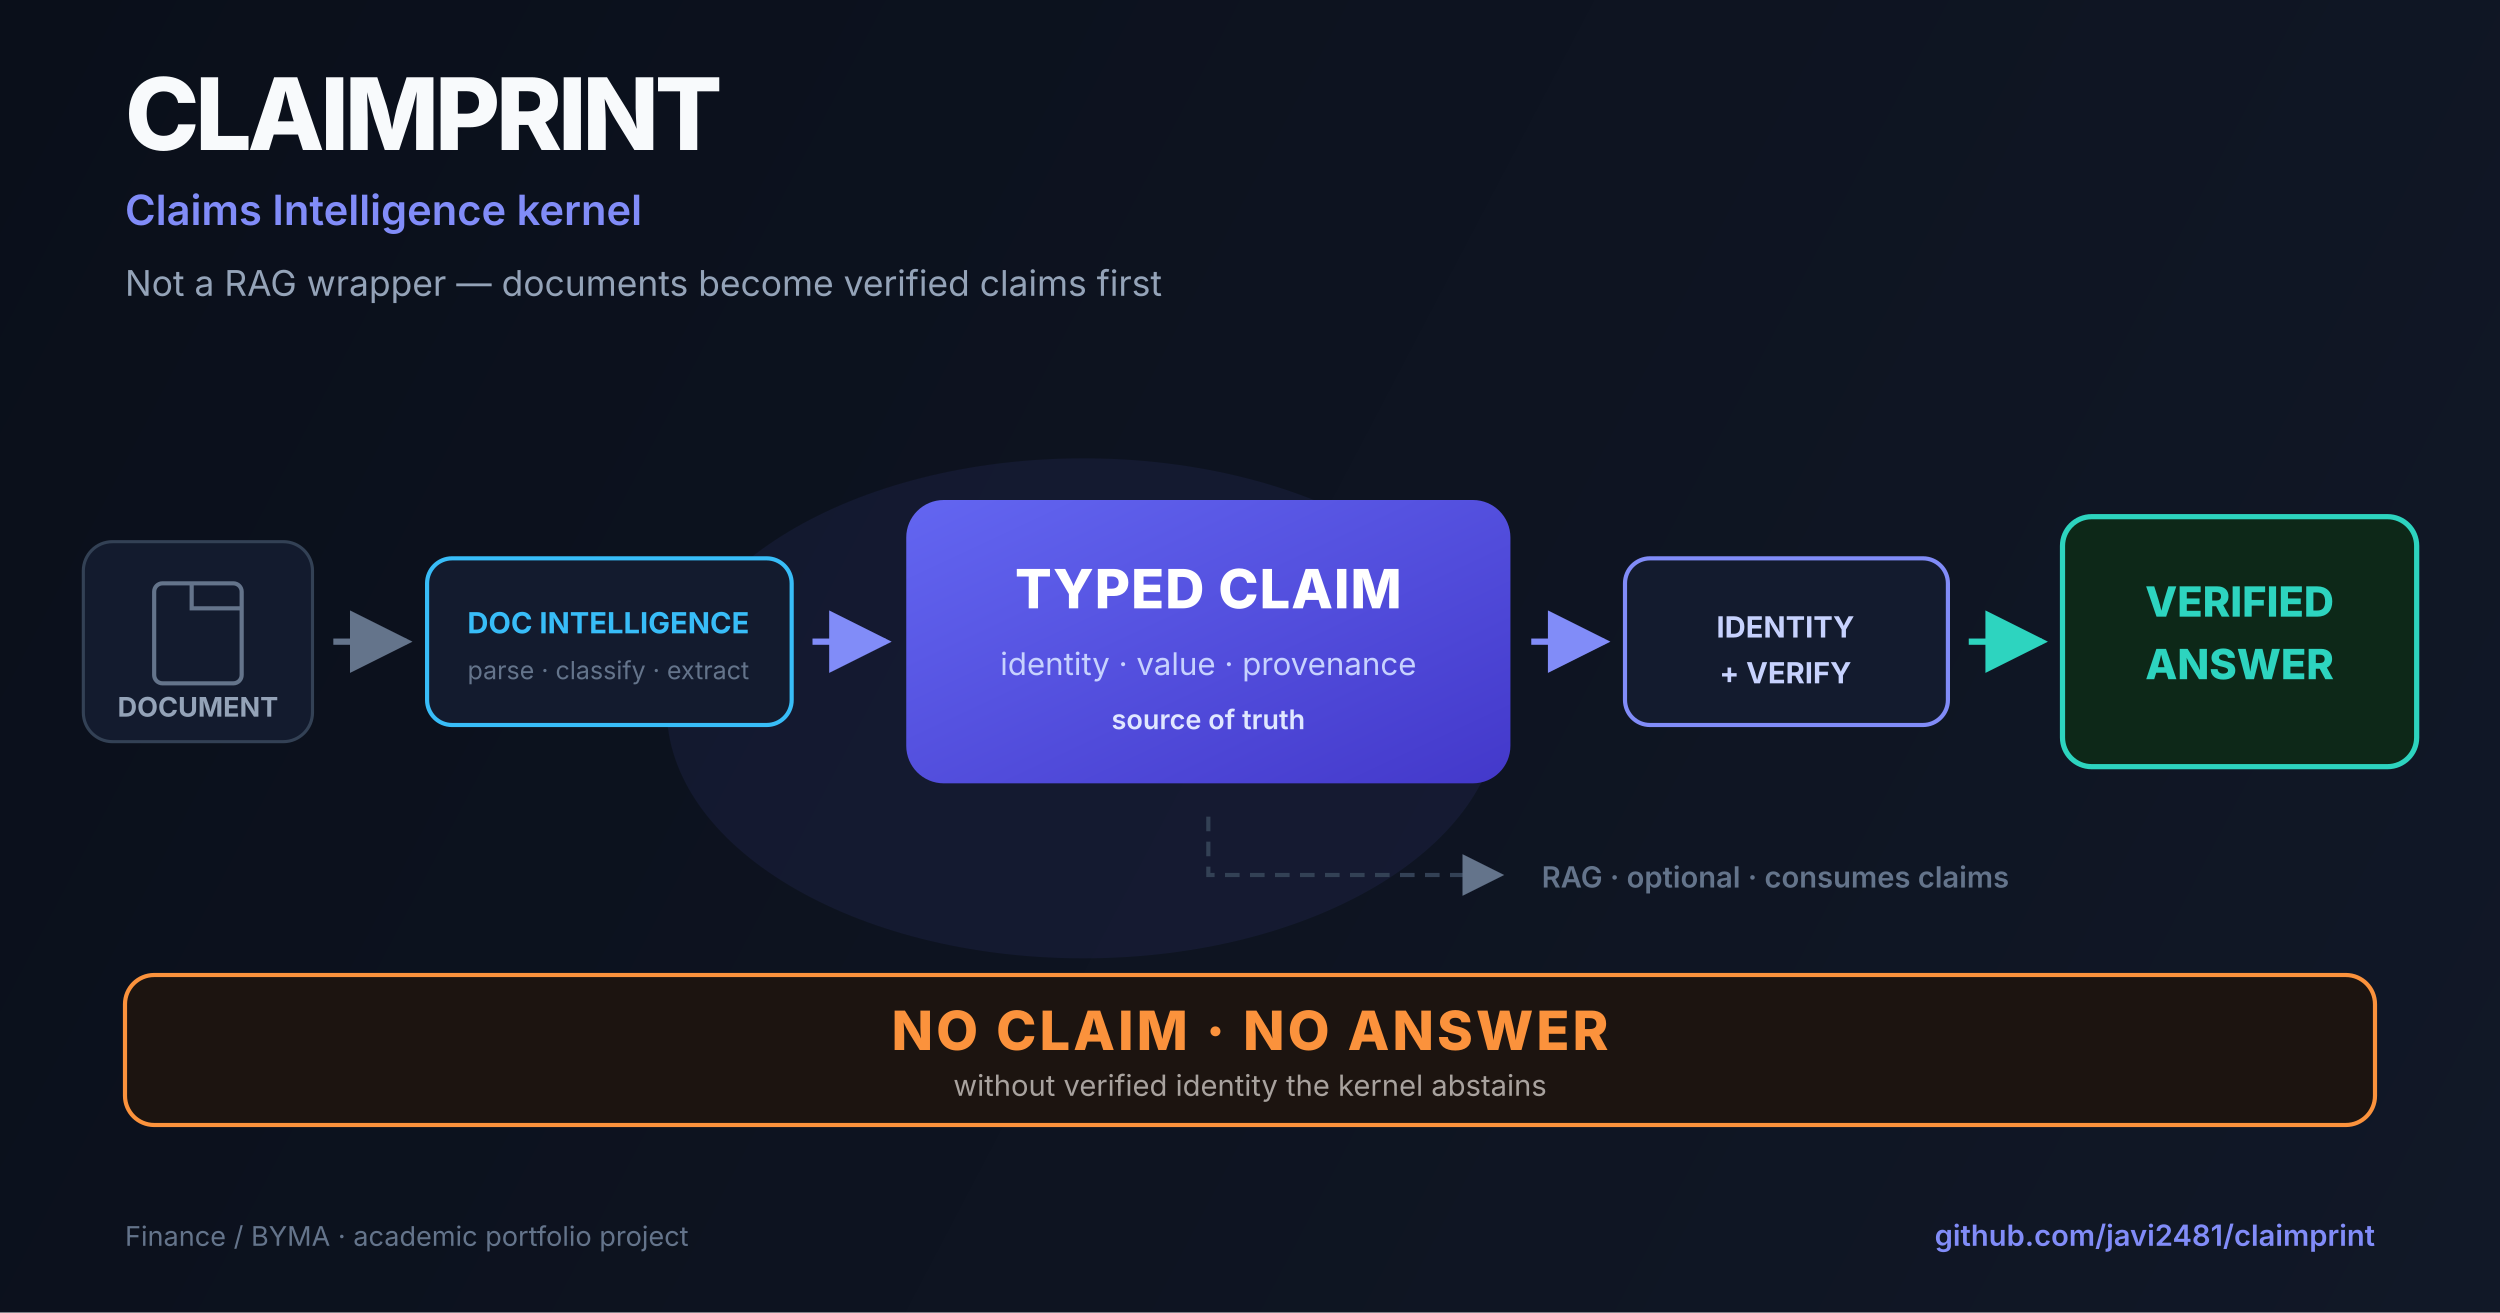
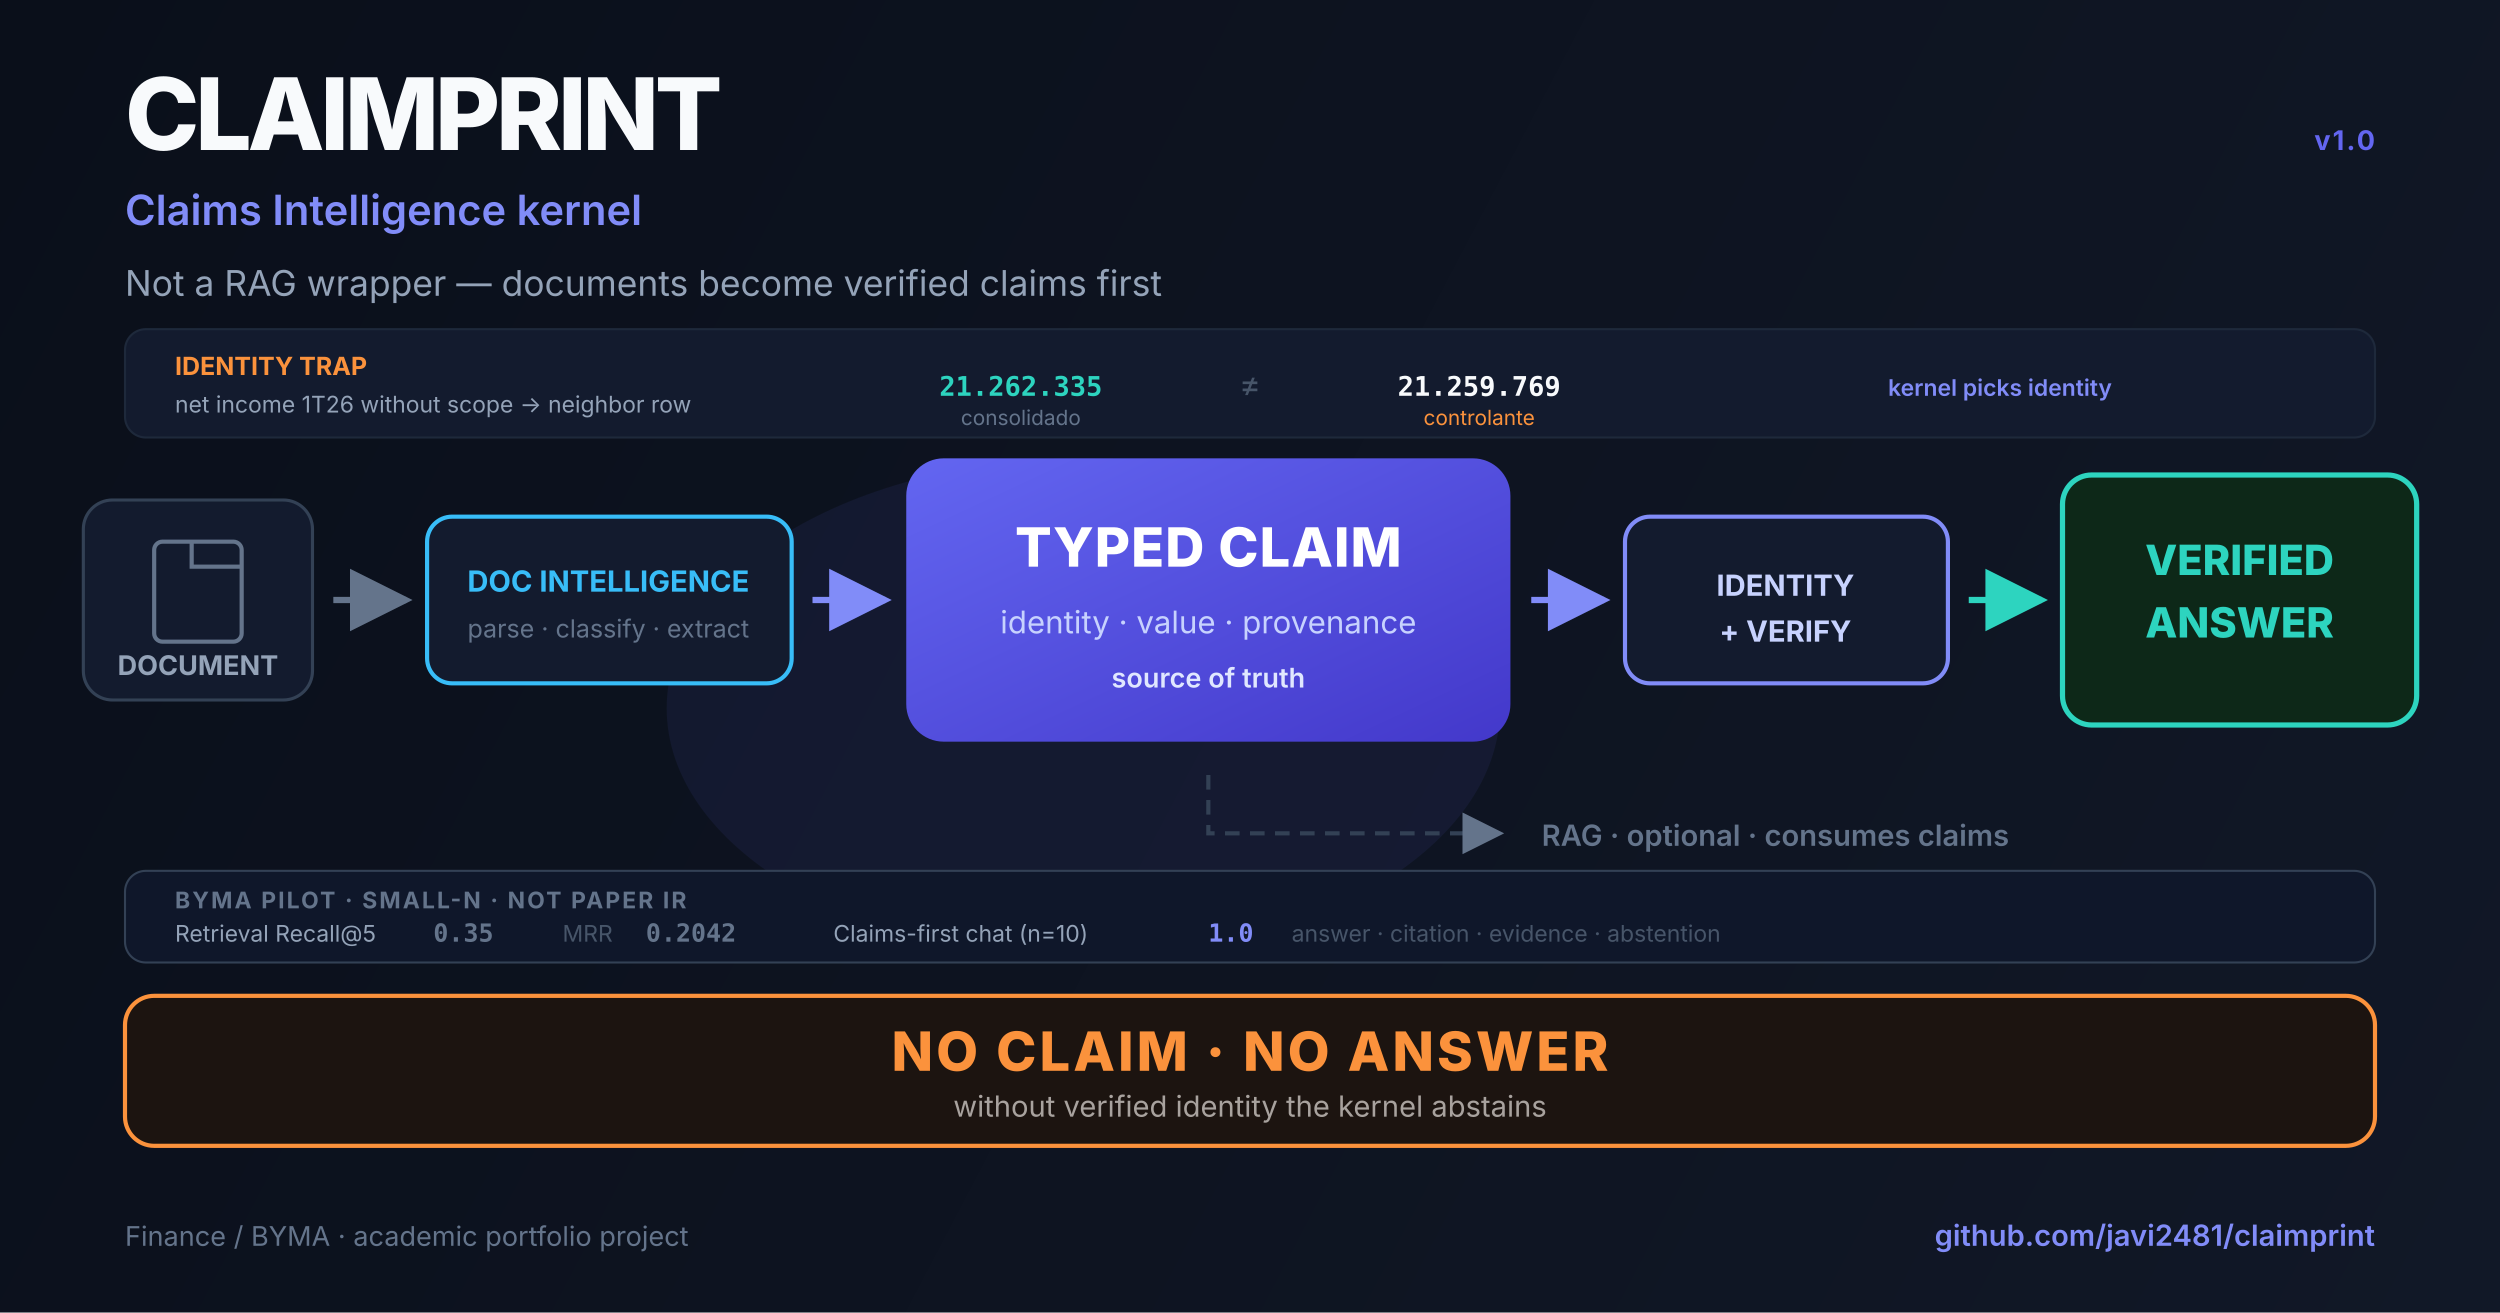
<svg xmlns="http://www.w3.org/2000/svg" viewBox="0 0 1200 630" width="1200" height="630" role="img" aria-labelledby="t d">
  <defs>
    <linearGradient id="bg" x1="0" y1="0" x2="1200" y2="630" gradientUnits="userSpaceOnUse">
      <stop offset="0%" stop-color="#0A0F1A" />
      <stop offset="100%" stop-color="#111827" />
    </linearGradient>
    <linearGradient id="claimGlow" x1="0" y1="0" x2="1" y2="1">
      <stop offset="0%" stop-color="#6366F1" />
      <stop offset="100%" stop-color="#4338CA" />
    </linearGradient>
    <marker id="arr" markerWidth="10" markerHeight="10" refX="9" refY="5" orient="auto">
      <path d="M0,0 L10,5 L0,10 Z" fill="#64748B" />
    </marker>
    <marker id="arrI" markerWidth="10" markerHeight="10" refX="9" refY="5" orient="auto">
      <path d="M0,0 L10,5 L0,10 Z" fill="#818CF8" />
    </marker>
    <marker id="arrG" markerWidth="10" markerHeight="10" refX="9" refY="5" orient="auto">
      <path d="M0,0 L10,5 L0,10 Z" fill="#2DD4BF" />
    </marker>
  </defs>
  <rect width="1200" height="630" fill="url(#bg)" />
  <ellipse cx="520" cy="340" rx="200" ry="120" fill="#6366F1" opacity="0.08" />
  <text x="60" y="72" font-family="Inter, system-ui, Segoe UI, sans-serif" font-size="48" font-weight="800" fill="#F8FAFC" letter-spacing="-2">CLAIMPRINT</text>
  <text x="60" y="108" font-family="Inter, system-ui, sans-serif" font-size="20" font-weight="600" fill="#818CF8">Claims Intelligence kernel</text>
  <text x="60" y="142" font-family="Inter, system-ui, sans-serif" font-size="17" fill="#94A3B8">Not a RAG wrapper — documents become verified claims first</text>
-   <g transform="translate(0, 248)">
+   <text x="1140" y="72" text-anchor="end" font-family="Inter, system-ui, sans-serif" font-size="13" font-weight="700" fill="#6366F1" letter-spacing="1">v1.0</text>
+   <g transform="translate(60, 158)">
+     <rect x="0" y="0" width="1080" height="52" rx="10" fill="#131B2E" stroke="#1E293B" stroke-width="1" />
+     <text x="24" y="22" font-family="Inter, system-ui, sans-serif" font-size="12" font-weight="700" fill="#FB923C">IDENTITY TRAP</text>
+     <text x="24" y="40" font-family="Inter, system-ui, sans-serif" font-size="11" fill="#94A3B8">net income 1T26 without scope → neighbor row</text>
+     <text x="430" y="32" text-anchor="middle" font-family="ui-monospace, Consolas, monospace" font-size="13" font-weight="700" fill="#2DD4BF">21.262.335</text>
+     <text x="430" y="46" text-anchor="middle" font-family="Inter, system-ui, sans-serif" font-size="10" fill="#64748B">consolidado</text>
+     <text x="540" y="32" text-anchor="middle" font-family="Inter, system-ui, sans-serif" font-size="16" fill="#475569">≠</text>
+     <text x="650" y="32" text-anchor="middle" font-family="ui-monospace, Consolas, monospace" font-size="13" font-weight="700" fill="#F8FAFC">21.259.769</text>
+     <text x="650" y="46" text-anchor="middle" font-family="Inter, system-ui, sans-serif" font-size="10" fill="#FB923C">controlante</text>
+     <text x="900" y="32" text-anchor="middle" font-family="Inter, system-ui, sans-serif" font-size="11" font-weight="600" fill="#818CF8">kernel picks identity</text>
+   </g>
+   <g transform="translate(0, 228)">
    <g transform="translate(40, 12)">
      <rect x="0" y="0" width="110" height="96" rx="14" fill="#131B2E" stroke="#334155" stroke-width="1.5" />
      <rect x="34" y="20" width="42" height="48" rx="4" fill="none" stroke="#64748B" stroke-width="2" />
      <path d="M52 20 L52 32 L76 32" stroke="#64748B" stroke-width="2" fill="none" />
      <text x="55" y="84" text-anchor="middle" font-family="Inter, system-ui, sans-serif" font-size="13" font-weight="700" fill="#94A3B8">DOCUMENT</text>
    </g>
    <line x1="160" y1="60" x2="195" y2="60" stroke="#64748B" stroke-width="3" marker-end="url(#arr)" />
    <g transform="translate(205, 20)">
      <rect x="0" y="0" width="175" height="80" rx="12" fill="#131B2E" stroke="#38BDF8" stroke-width="2" />
      <text x="87" y="36" text-anchor="middle" font-family="Inter, system-ui, sans-serif" font-size="14" font-weight="700" fill="#38BDF8">DOC INTELLIGENCE</text>
      <text x="87" y="58" text-anchor="middle" font-family="Inter, system-ui, sans-serif" font-size="12" fill="#64748B">parse · classify · extract</text>
    </g>
    <line x1="390" y1="60" x2="425" y2="60" stroke="#818CF8" stroke-width="3" marker-end="url(#arrI)" />
    <g transform="translate(435, -8)">
      <rect x="0" y="0" width="290" height="136" rx="18" fill="url(#claimGlow)" />
      <text x="145" y="52" text-anchor="middle" font-family="Inter, system-ui, sans-serif" font-size="26" font-weight="800" fill="#FFFFFF" letter-spacing="0.5">TYPED CLAIM</text>
      <text x="145" y="84" text-anchor="middle" font-family="Inter, system-ui, sans-serif" font-size="15" fill="#C7D2FE">identity · value · provenance</text>
      <text x="145" y="110" text-anchor="middle" font-family="Inter, system-ui, sans-serif" font-size="13" font-weight="600" fill="#E0E7FF">source of truth</text>
    </g>
    <line x1="735" y1="60" x2="770" y2="60" stroke="#818CF8" stroke-width="3" marker-end="url(#arrI)" />
    <g transform="translate(780, 20)">
      <rect x="0" y="0" width="155" height="80" rx="12" fill="#131B2E" stroke="#818CF8" stroke-width="2" />
      <text x="77" y="38" text-anchor="middle" font-family="Inter, system-ui, sans-serif" font-size="14" font-weight="700" fill="#C7D2FE">IDENTITY</text>
      <text x="77" y="60" text-anchor="middle" font-family="Inter, system-ui, sans-serif" font-size="14" font-weight="700" fill="#C7D2FE">+ VERIFY</text>
    </g>
    <line x1="945" y1="60" x2="980" y2="60" stroke="#2DD4BF" stroke-width="3" marker-end="url(#arrG)" />
    <g transform="translate(990, 0)">
      <rect x="0" y="0" width="170" height="120" rx="14" fill="#0D2818" stroke="#2DD4BF" stroke-width="2.5" />
      <text x="85" y="48" text-anchor="middle" font-family="Inter, system-ui, sans-serif" font-size="20" font-weight="800" fill="#2DD4BF">VERIFIED</text>
      <text x="85" y="78" text-anchor="middle" font-family="Inter, system-ui, sans-serif" font-size="20" font-weight="800" fill="#2DD4BF">ANSWER</text>
    </g>
  </g>
-   <path d="M580 392 L580 420 L720 420" stroke="#334155" stroke-width="2" stroke-dasharray="7 5" fill="none" marker-end="url(#arr)" />
-   <text x="740" y="426" font-family="Inter, system-ui, sans-serif" font-size="14" font-weight="600" fill="#64748B">RAG · optional · consumes claims</text>
-   <g transform="translate(60, 468)">
+   <path d="M580 372 L580 400 L720 400" stroke="#334155" stroke-width="2" stroke-dasharray="7 5" fill="none" marker-end="url(#arr)" />
+   <text x="740" y="406" font-family="Inter, system-ui, sans-serif" font-size="14" font-weight="600" fill="#64748B">RAG · optional · consumes claims</text>
+   <g transform="translate(60, 418)">
+     <rect x="0" y="0" width="1080" height="44" rx="10" fill="#0F172A" stroke="#334155" stroke-width="1" />
+     <text x="24" y="18" font-family="Inter, system-ui, sans-serif" font-size="11" font-weight="700" fill="#64748B" letter-spacing="1">BYMA PILOT · SMALL-N · NOT PAPER IR</text>
+     <text x="24" y="34" font-family="Inter, system-ui, sans-serif" font-size="11" fill="#94A3B8">Retrieval Recall@5</text>
+     <text x="148" y="34" font-family="ui-monospace, Consolas, monospace" font-size="12" font-weight="700" fill="#64748B">0.35</text>
+     <text x="210" y="34" font-family="Inter, system-ui, sans-serif" font-size="11" fill="#475569">MRR</text>
+     <text x="250" y="34" font-family="ui-monospace, Consolas, monospace" font-size="12" font-weight="700" fill="#64748B">0.2042</text>
+     <text x="340" y="34" font-family="Inter, system-ui, sans-serif" font-size="11" fill="#94A3B8">Claims-first chat (n=10)</text>
+     <text x="520" y="34" font-family="ui-monospace, Consolas, monospace" font-size="12" font-weight="700" fill="#818CF8">1.0</text>
+     <text x="560" y="34" font-family="Inter, system-ui, sans-serif" font-size="11" fill="#475569">answer · citation · evidence · abstention</text>
+   </g>
+   <g transform="translate(60, 478)">
    <rect x="0" y="0" width="1080" height="72" rx="14" fill="#1C1410" stroke="#FB923C" stroke-width="2" />
    <text x="540" y="36" text-anchor="middle" font-family="Inter, system-ui, sans-serif" font-size="26" font-weight="800" fill="#FB923C" letter-spacing="1.5">NO CLAIM · NO ANSWER</text>
    <text x="540" y="58" text-anchor="middle" font-family="Inter, system-ui, sans-serif" font-size="14" fill="#A8A29E">without verified identity the kernel abstains</text>
  </g>
  <text x="60" y="598" font-family="Inter, system-ui, sans-serif" font-size="13" fill="#64748B">Finance / BYMA · academic portfolio project</text>
  <text x="1140" y="598" text-anchor="end" font-family="Inter, system-ui, sans-serif" font-size="14" font-weight="600" fill="#818CF8">github.com/javi2481/claimprint</text>
</svg>
